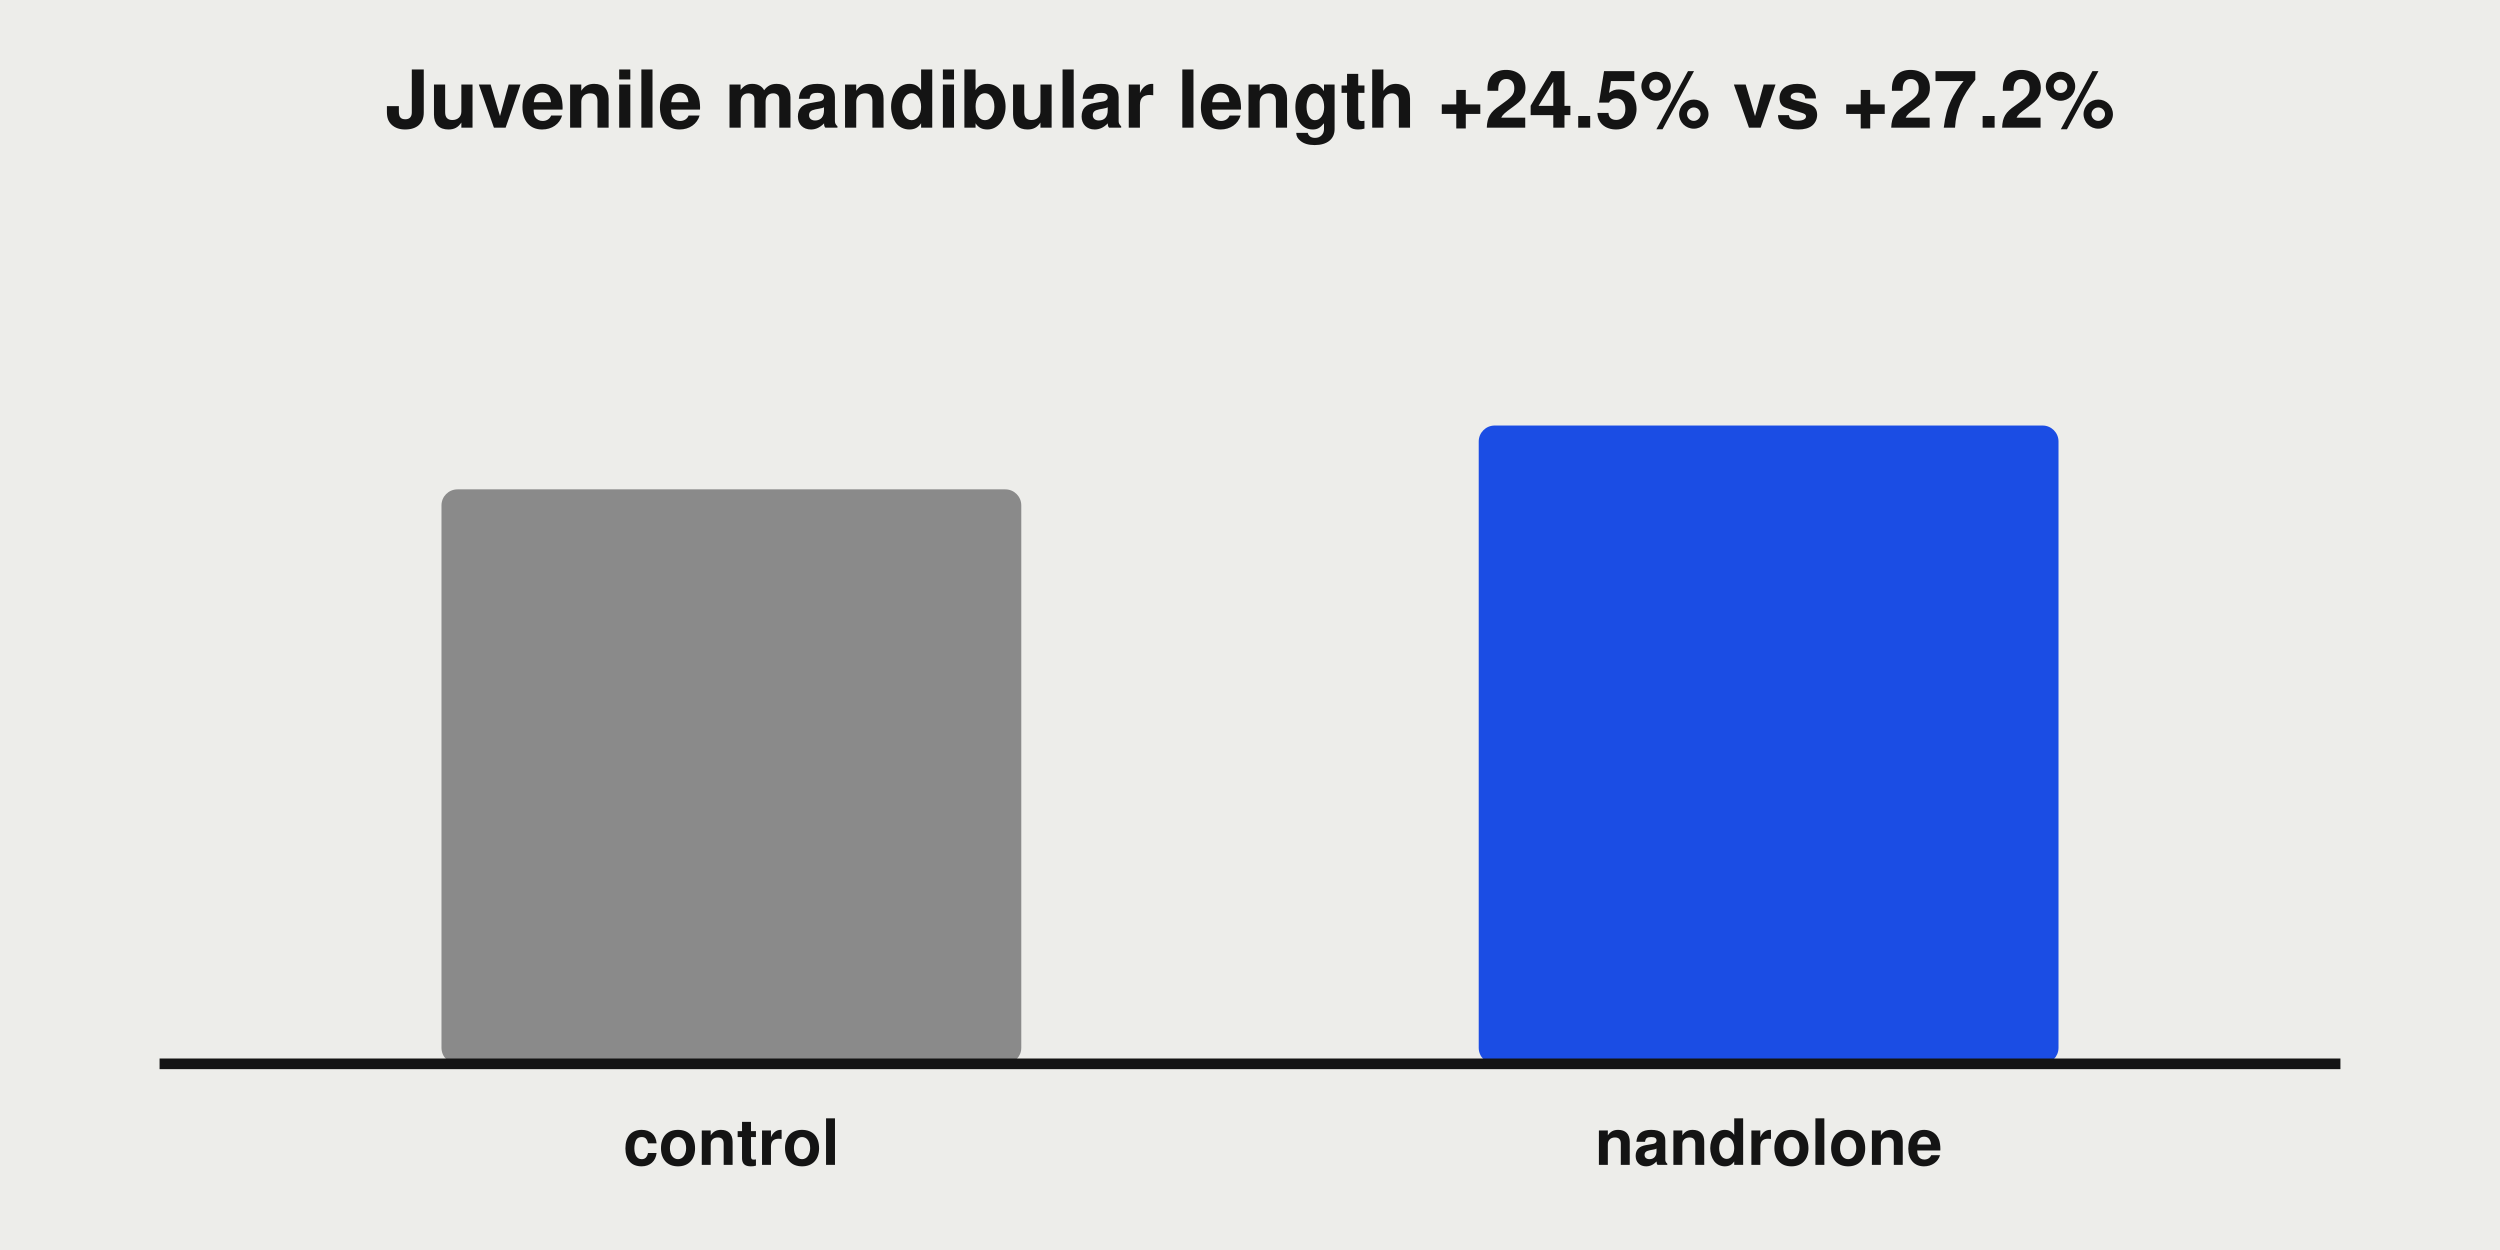
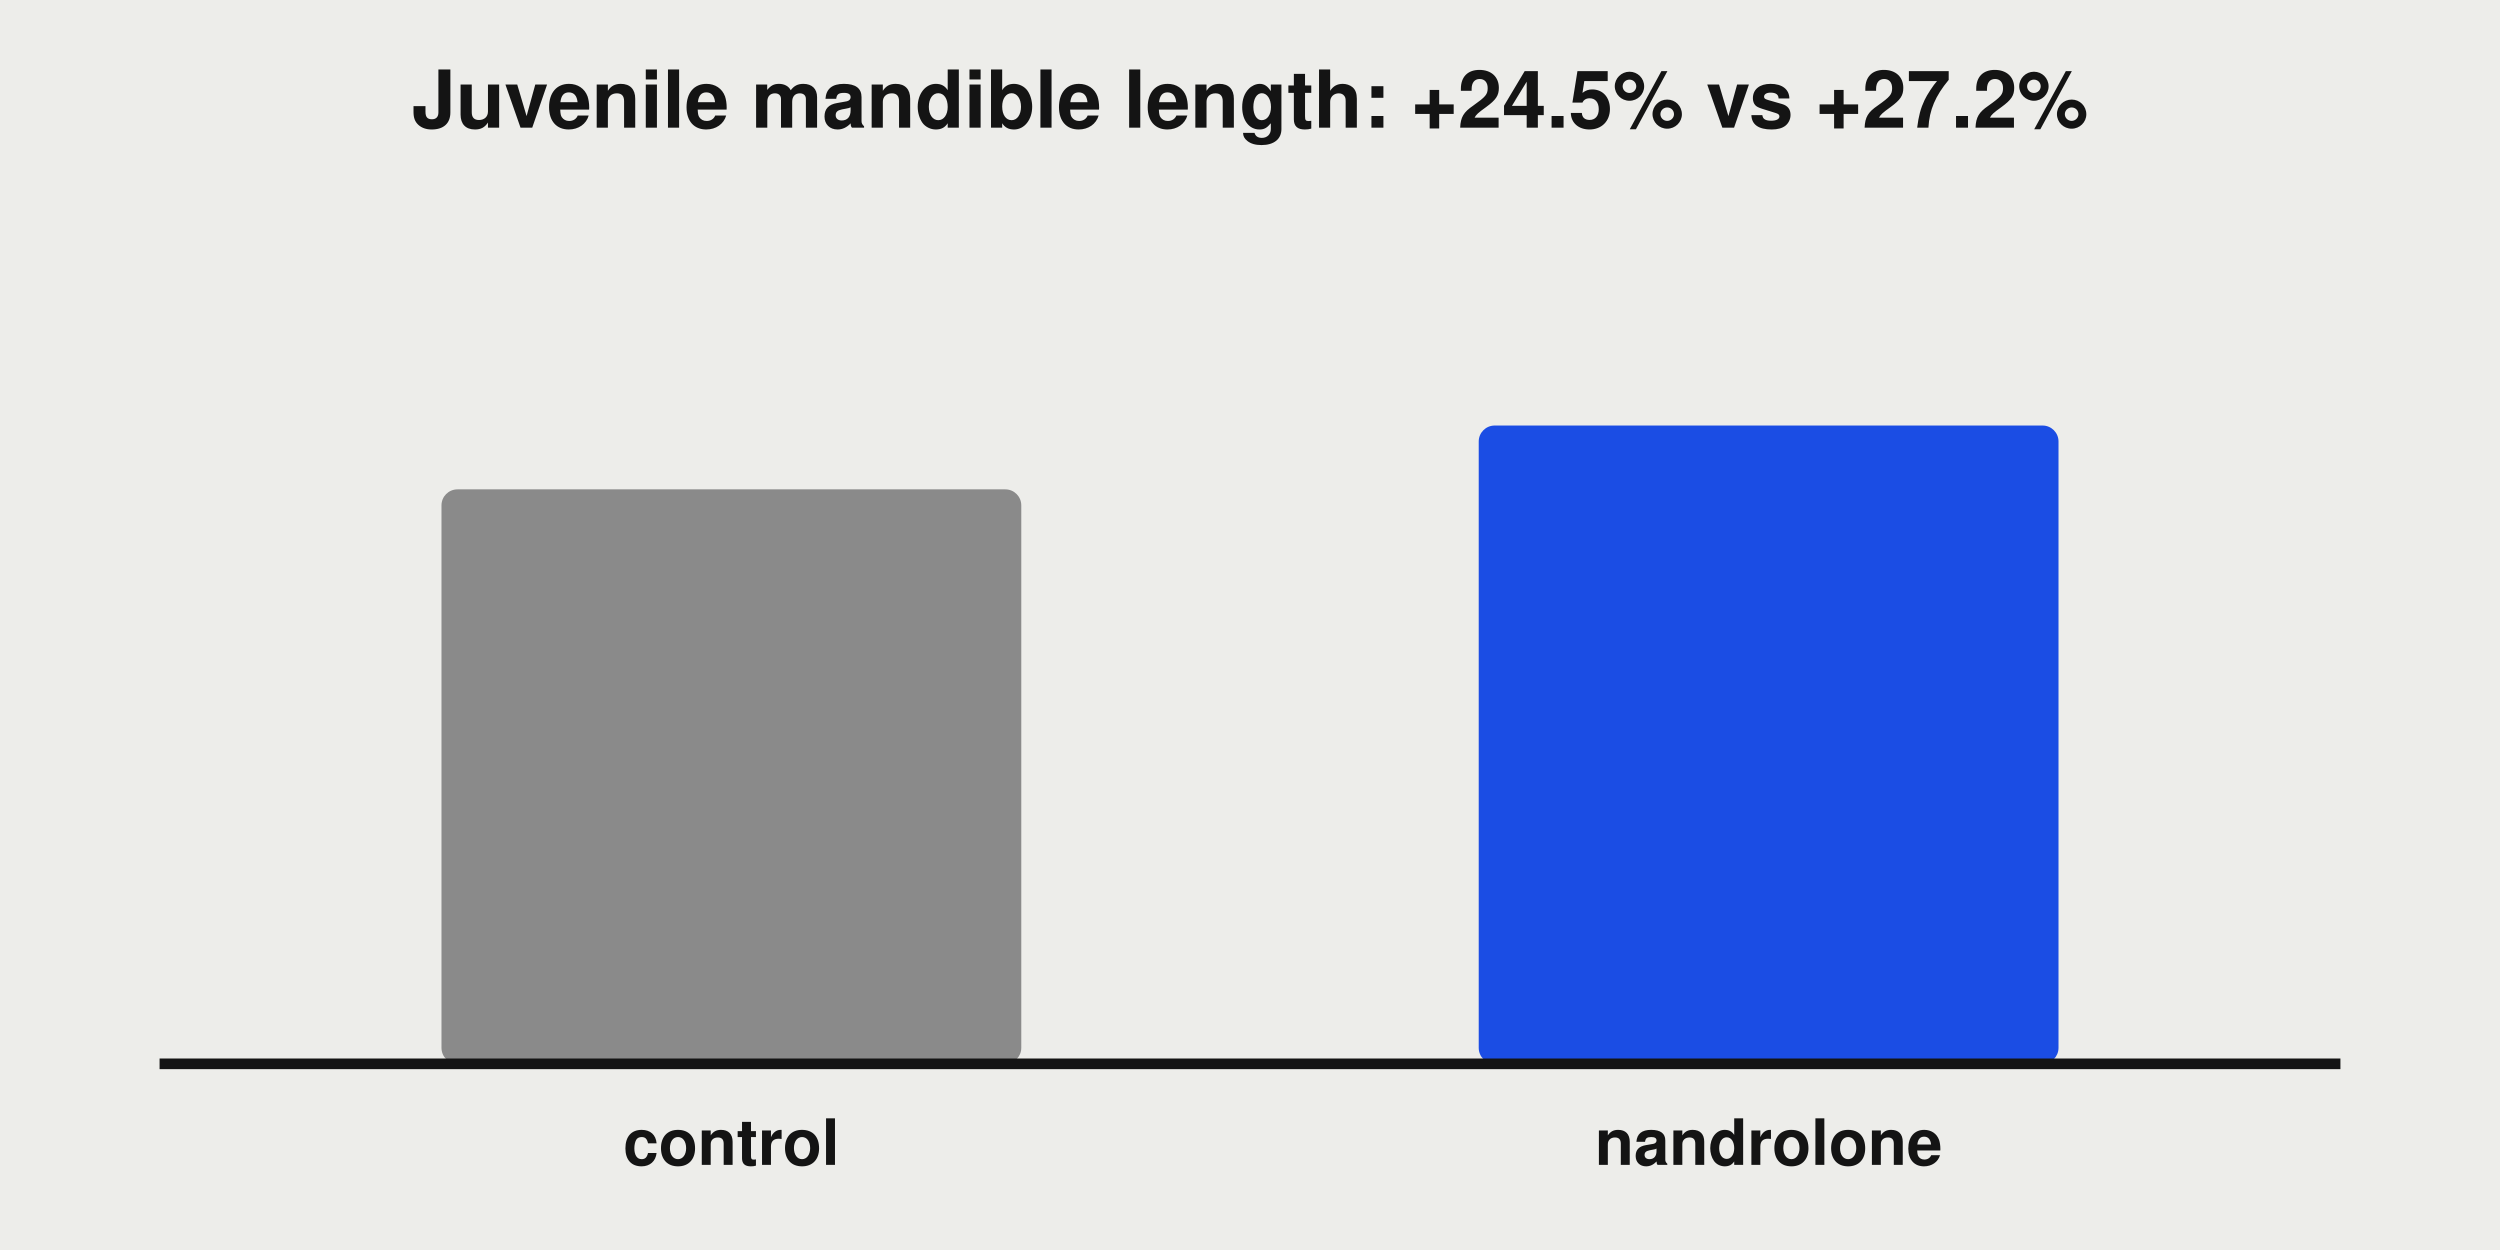
<svg xmlns="http://www.w3.org/2000/svg" viewBox="0 0 940 470" width="940" height="470">
  <rect width="940" height="470" fill="#EDEDEA" />
-   <text x="470.0" y="48" font-family="Figtree,Helvetica,sans-serif" font-size="30" font-weight="700" fill="#141414" text-anchor="middle">Juvenile mandibular length +24.5% vs +27.2%</text>
+   <text x="470.0" y="48" font-family="Figtree,Helvetica,sans-serif" font-size="30" font-weight="700" fill="#141414" text-anchor="middle">Juvenile mandible length: +24.5% vs +27.2%</text>
  <rect x="166" y="184" width="218" height="216" rx="6" fill="#8A8A8A" />
  <text x="275.0" y="438" font-family="Figtree,Helvetica,sans-serif" font-size="24" font-weight="700" fill="#141414" text-anchor="middle">control</text>
  <rect x="556" y="160" width="218" height="240" rx="6" fill="#1B4DE4" />
  <text x="665.0" y="438" font-family="Figtree,Helvetica,sans-serif" font-size="24" font-weight="700" fill="#141414" text-anchor="middle">nandrolone</text>
  <line x1="60" y1="400" x2="880" y2="400" stroke="#141414" stroke-width="4" />
</svg>
